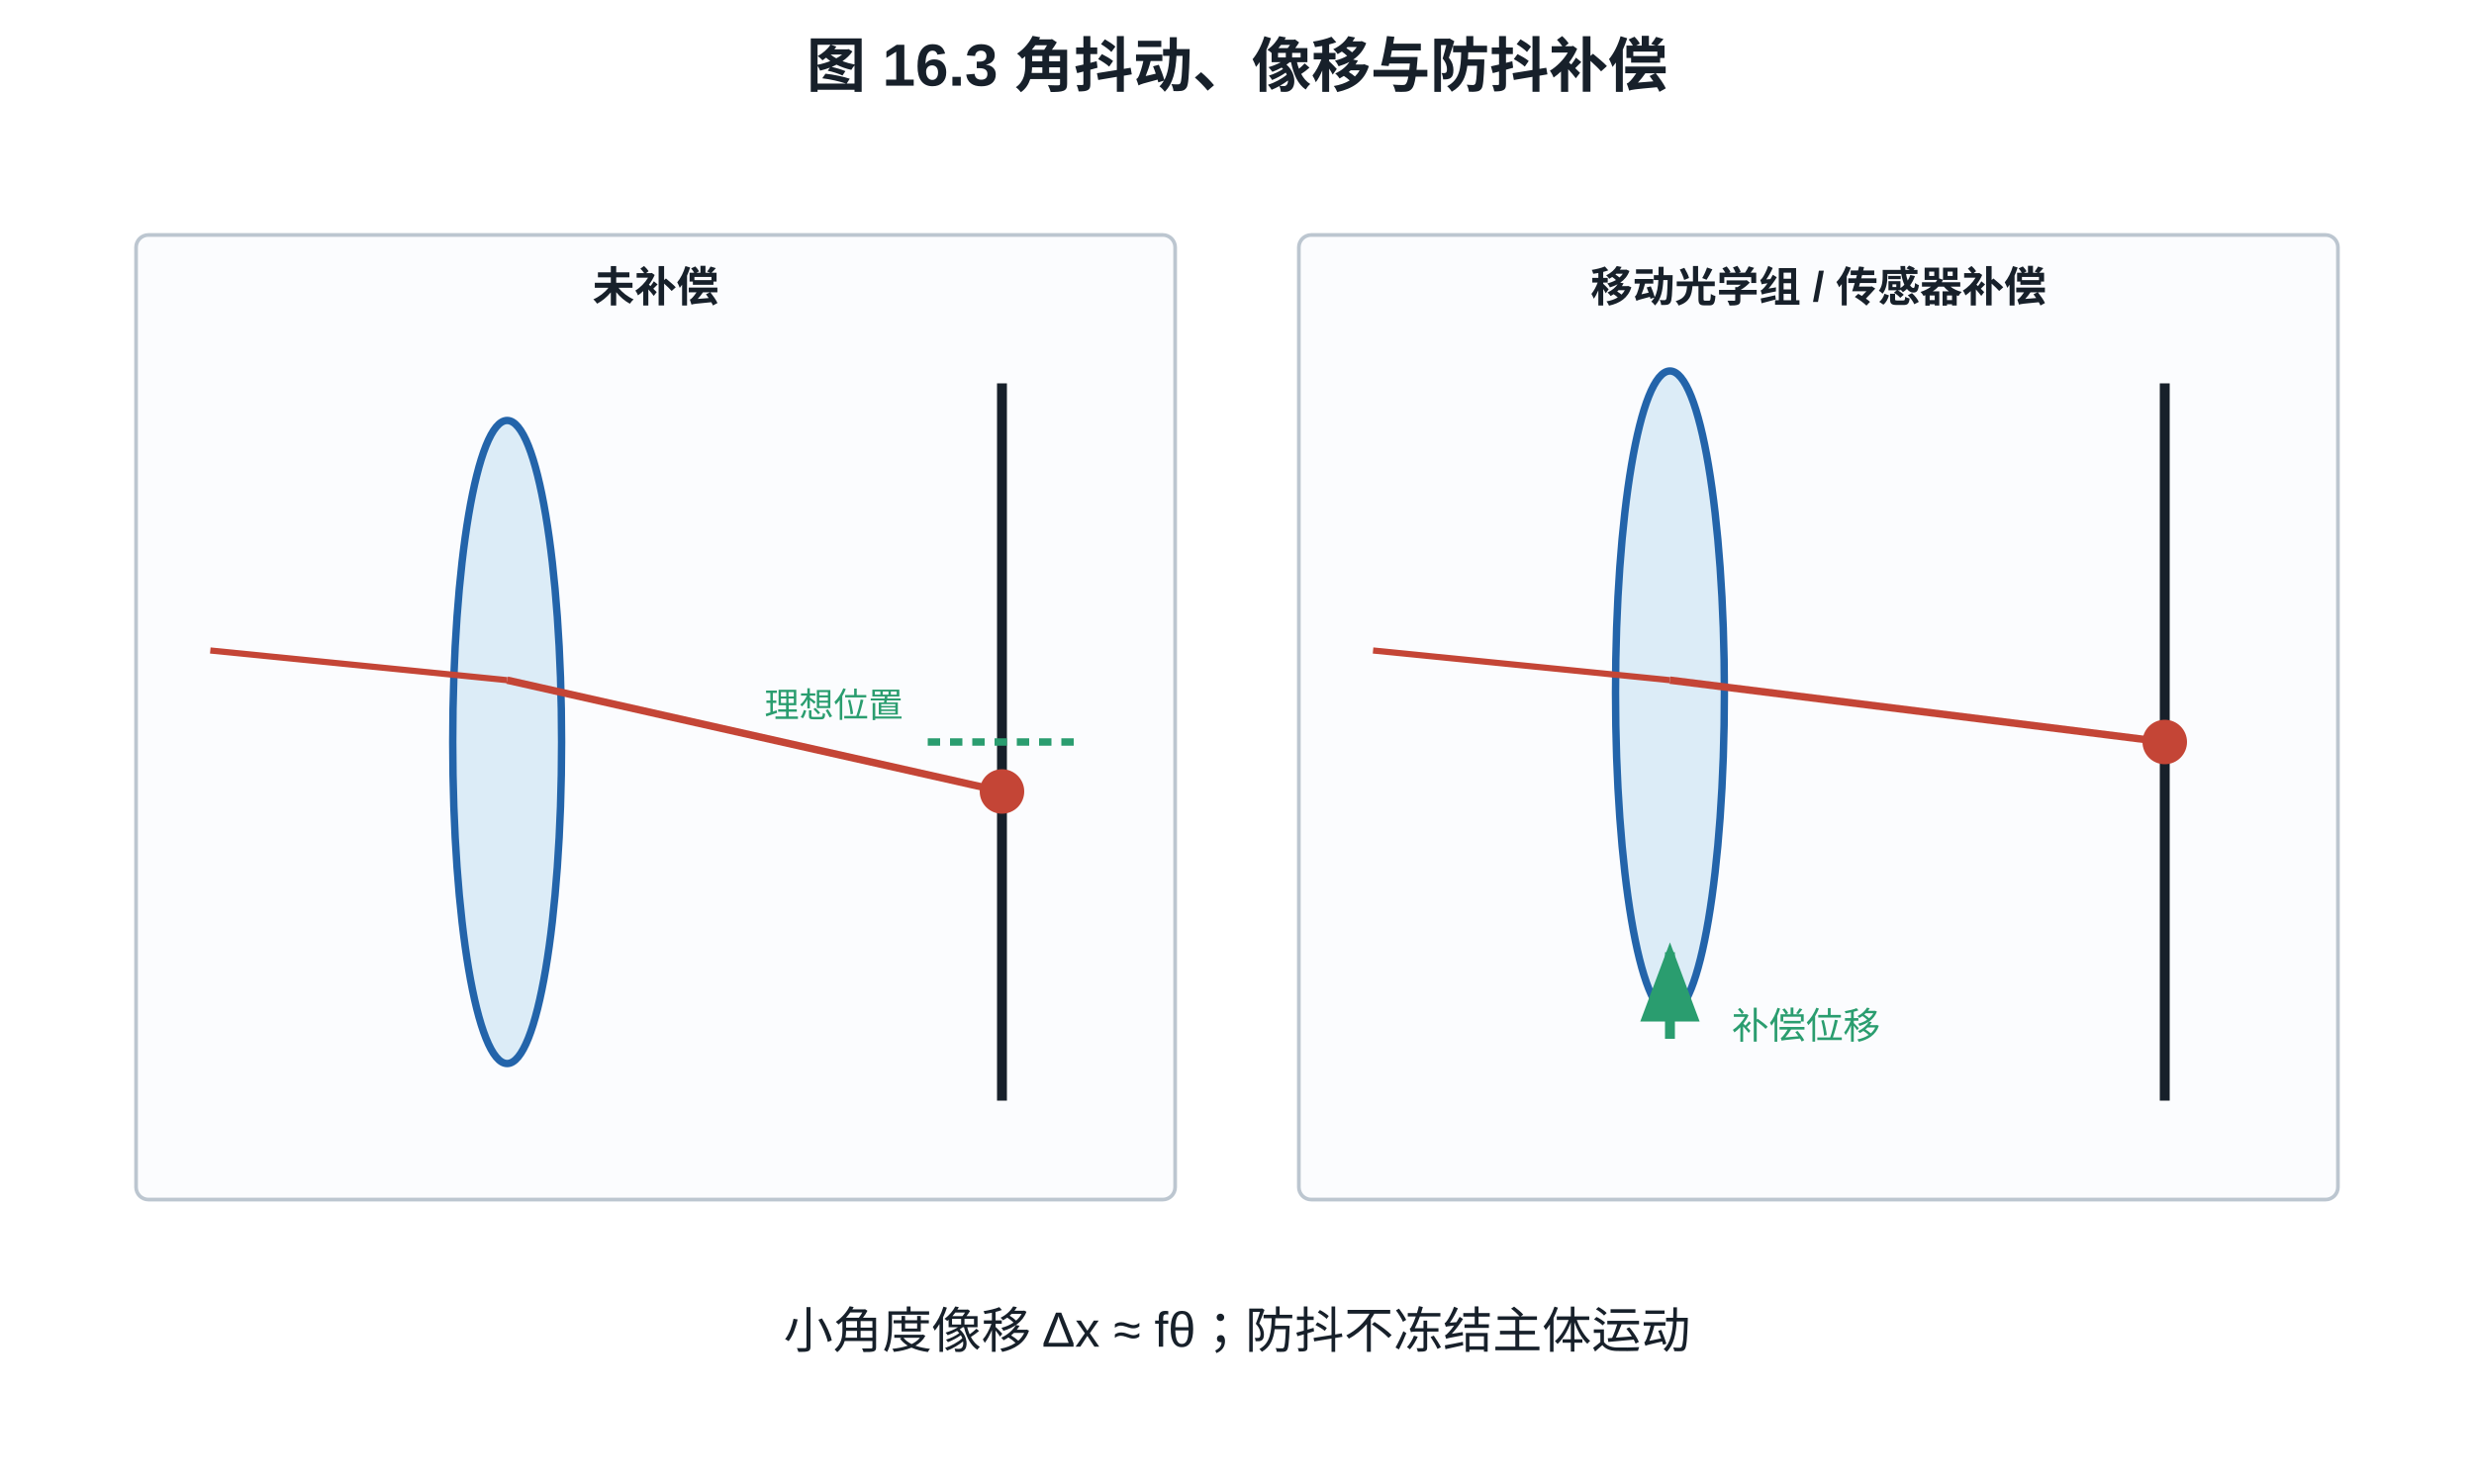
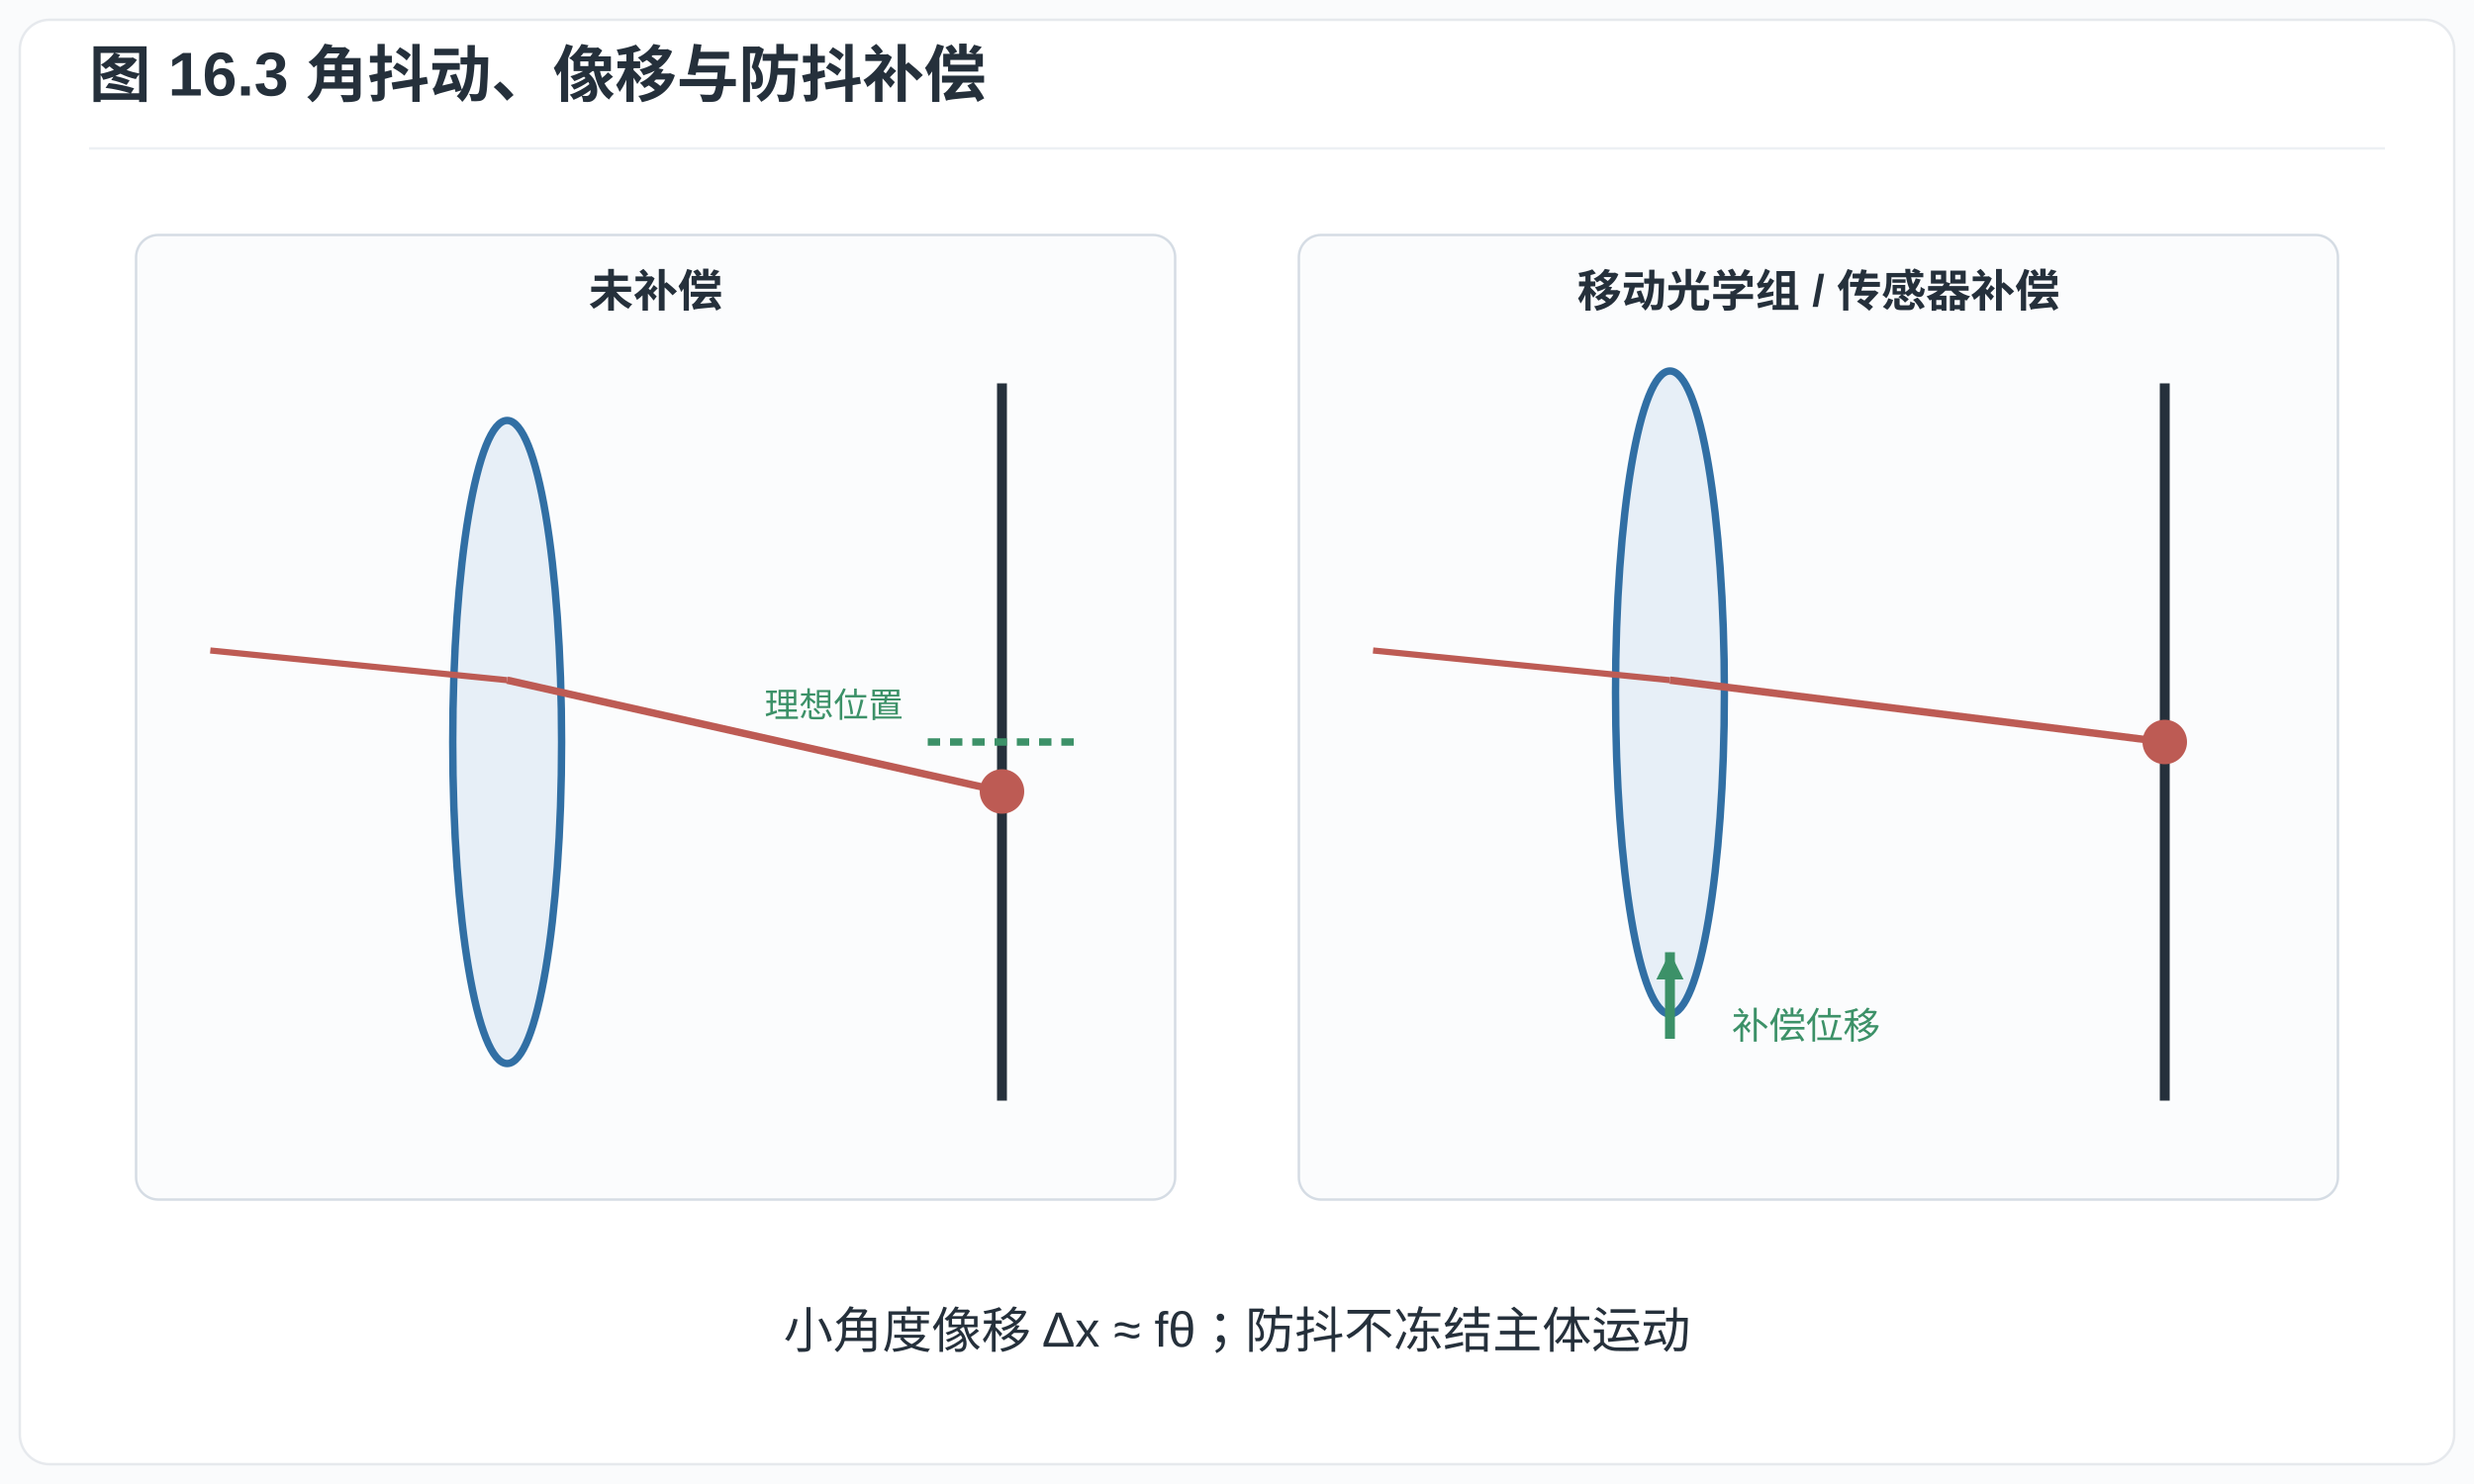
<svg xmlns="http://www.w3.org/2000/svg" width="1000" height="600" viewBox="0 0 1000 600" role="img" aria-label="图 16.3  角抖动、像移与防抖补偿">
  <defs>
    <marker id="arrow" markerWidth="9" markerHeight="9" refX="7" refY="3" orient="auto" markerUnits="strokeWidth">
      <path d="M0,0 L0,6 L8,3 z" fill="context-stroke" />
    </marker>
    <marker id="arrow-open" markerWidth="9" markerHeight="9" refX="7" refY="3" orient="auto" markerUnits="strokeWidth">
      <path d="M0,0 L8,3 L0,6" fill="none" stroke="context-stroke" />
    </marker>
  </defs>
-   <rect x="0" y="0" width="1000" height="600" fill="#ffffff" />
-   <text x="500.00" y="35.00" fill="#17202a" font-size="24" font-weight="700" text-anchor="middle" font-family="Arial, PingFang SC, Hiragino Sans GB, sans-serif">图 16.3  角抖动、像移与防抖补偿</text>
-   <rect x="55.00" y="95.00" width="420.00" height="390.00" rx="5" fill="#fbfcfe" stroke="#bcc6d0" stroke-width="1.5" opacity="1.0" />
-   <text x="265.00" y="122.00" fill="#17202a" font-size="17" font-weight="700" text-anchor="middle" font-family="Arial, PingFang SC, Hiragino Sans GB, sans-serif">未补偿</text>
-   <rect x="525.00" y="95.00" width="420.00" height="390.00" rx="5" fill="#fbfcfe" stroke="#bcc6d0" stroke-width="1.5" opacity="1.0" />
-   <text x="735.00" y="122.00" fill="#17202a" font-size="17" font-weight="700" text-anchor="middle" font-family="Arial, PingFang SC, Hiragino Sans GB, sans-serif">移动光学组 / 传感器补偿</text>
-   <ellipse cx="205.00" cy="300.00" rx="22.00" ry="130.00" fill="#dcecf7" stroke="#2364aa" stroke-width="3" opacity="1.0" />
-   <line x1="405.00" y1="155.00" x2="405.00" y2="445.00" stroke="#17202a" stroke-width="4" opacity="1.0" />
-   <line x1="85.00" y1="263.00" x2="205.00" y2="275.00" stroke="#c44536" stroke-width="2.5" opacity="1.0" />
-   <line x1="205.00" y1="275.00" x2="405.00" y2="320.00" stroke="#c44536" stroke-width="3" opacity="1.0" />
-   <circle cx="405.00" cy="320.00" r="8.00" fill="#c44536" stroke="#c44536" stroke-width="2" opacity="1.0" />
-   <line x1="375.00" y1="300.00" x2="435.00" y2="300.00" stroke="#2a9d6f" stroke-width="3" opacity="1.0" stroke-dasharray="5 4" />
-   <text x="365.00" y="290.00" fill="#2a9d6f" font-size="14" font-weight="400" text-anchor="end" font-family="Arial, PingFang SC, Hiragino Sans GB, sans-serif">理想位置</text>
-   <ellipse cx="675.00" cy="280.00" rx="22.00" ry="130.00" fill="#dcecf7" stroke="#2364aa" stroke-width="3" opacity="1.0" />
-   <line x1="875.00" y1="155.00" x2="875.00" y2="445.00" stroke="#17202a" stroke-width="4" opacity="1.0" />
-   <line x1="555.00" y1="263.00" x2="675.00" y2="275.00" stroke="#c44536" stroke-width="2.5" opacity="1.0" />
-   <line x1="675.00" y1="275.00" x2="875.00" y2="300.00" stroke="#c44536" stroke-width="3" opacity="1.0" />
-   <circle cx="875.00" cy="300.00" r="8.00" fill="#c44536" stroke="#c44536" stroke-width="2" opacity="1.0" />
-   <line x1="675.00" y1="420.00" x2="675.00" y2="385.00" stroke="#2a9d6f" stroke-width="4" opacity="1.0" marker-end="url(#arrow)" />
-   <text x="700.00" y="420.00" fill="#2a9d6f" font-size="15" font-weight="400" text-anchor="start" font-family="Arial, PingFang SC, Hiragino Sans GB, sans-serif">补偿位移</text>
-   <text x="500.00" y="545.00" fill="#17202a" font-size="20" font-weight="400" text-anchor="middle" font-family="Arial, PingFang SC, Hiragino Sans GB, sans-serif">小角度像移 Δx ≈ fθ；防抖不冻结主体运动</text>
+   <rect width="1000" height="600" fill="#fafbfc" />
+   <rect x="8" y="8" width="984" height="584" rx="12" fill="#fff" stroke="#e6e9ed" />
+   <text x="36.00" y="39.00" fill="#25303b" font-size="25" font-weight="600" text-anchor="start" font-family="Arial, PingFang SC, Hiragino Sans GB, sans-serif">图 16.3  角抖动、像移与防抖补偿</text>
+   <line x1="36.00" y1="60.00" x2="964.00" y2="60.00" stroke="#edf0f4" stroke-width="1" opacity="1.0" />
+   <rect x="55.00" y="95.00" width="420.00" height="390.00" rx="9" fill="#fbfcfd" stroke="#d5dce4" stroke-width="1" opacity="1.0" />
+   <text x="265.00" y="124.00" fill="#25303b" font-size="18" font-weight="600" text-anchor="middle" font-family="Arial, PingFang SC, Hiragino Sans GB, sans-serif">未补偿</text>
+   <rect x="525.00" y="95.00" width="420.00" height="390.00" rx="9" fill="#fbfcfd" stroke="#d5dce4" stroke-width="1" opacity="1.0" />
+   <text x="735.00" y="124.00" fill="#25303b" font-size="18" font-weight="600" text-anchor="middle" font-family="Arial, PingFang SC, Hiragino Sans GB, sans-serif">移动光学组 / 传感器补偿</text>
+   <ellipse cx="205.00" cy="300.00" rx="22.00" ry="130.00" fill="#e7eff7" stroke="#316fa4" stroke-width="3" opacity="1.0" />
+   <line x1="405.00" y1="155.00" x2="405.00" y2="445.00" stroke="#25303b" stroke-width="4" opacity="1.0" />
+   <line x1="85.00" y1="263.00" x2="205.00" y2="275.00" stroke="#bd5b54" stroke-width="2.5" opacity="1.0" />
+   <line x1="205.00" y1="275.00" x2="405.00" y2="320.00" stroke="#bd5b54" stroke-width="3" opacity="1.0" />
+   <circle cx="405.00" cy="320.00" r="8.00" fill="#bd5b54" stroke="#bd5b54" stroke-width="2" opacity="1.0" />
+   <line x1="375.00" y1="300.00" x2="435.00" y2="300.00" stroke="#3c9168" stroke-width="3" opacity="1.0" stroke-dasharray="5 4" />
+   <text x="365.00" y="290.00" fill="#3c9168" font-size="14" font-weight="400" text-anchor="end" font-family="Arial, PingFang SC, Hiragino Sans GB, sans-serif">理想位置</text>
+   <ellipse cx="675.00" cy="280.00" rx="22.00" ry="130.00" fill="#e7eff7" stroke="#316fa4" stroke-width="3" opacity="1.0" />
+   <line x1="875.00" y1="155.00" x2="875.00" y2="445.00" stroke="#25303b" stroke-width="4" opacity="1.0" />
+   <line x1="555.00" y1="263.00" x2="675.00" y2="275.00" stroke="#bd5b54" stroke-width="2.5" opacity="1.0" />
+   <line x1="675.00" y1="275.00" x2="875.00" y2="300.00" stroke="#bd5b54" stroke-width="3" opacity="1.0" />
+   <circle cx="875.00" cy="300.00" r="8.00" fill="#bd5b54" stroke="#bd5b54" stroke-width="2" opacity="1.0" />
+   <defs>
+     <marker id="arrow-3c9168-4" markerWidth="13" markerHeight="13" refX="12" refY="6.5" orient="auto" markerUnits="userSpaceOnUse">
+       <path d="M1 1L12 6.5L1 12Z" fill="#3c9168" />
+     </marker>
+   </defs>
+   <line x1="675.00" y1="420.00" x2="675.00" y2="385.00" stroke="#3c9168" stroke-width="4" opacity="1.0" marker-end="url(#arrow-3c9168-4)" />
+   <text x="700.00" y="420.00" fill="#3c9168" font-size="15" font-weight="400" text-anchor="start" font-family="Arial, PingFang SC, Hiragino Sans GB, sans-serif">补偿位移</text>
+   <text x="500.00" y="545.00" fill="#25303b" font-size="20" font-weight="400" text-anchor="middle" font-family="Arial, PingFang SC, Hiragino Sans GB, sans-serif">小角度像移 Δx ≈ fθ；防抖不冻结主体运动</text>
</svg>
